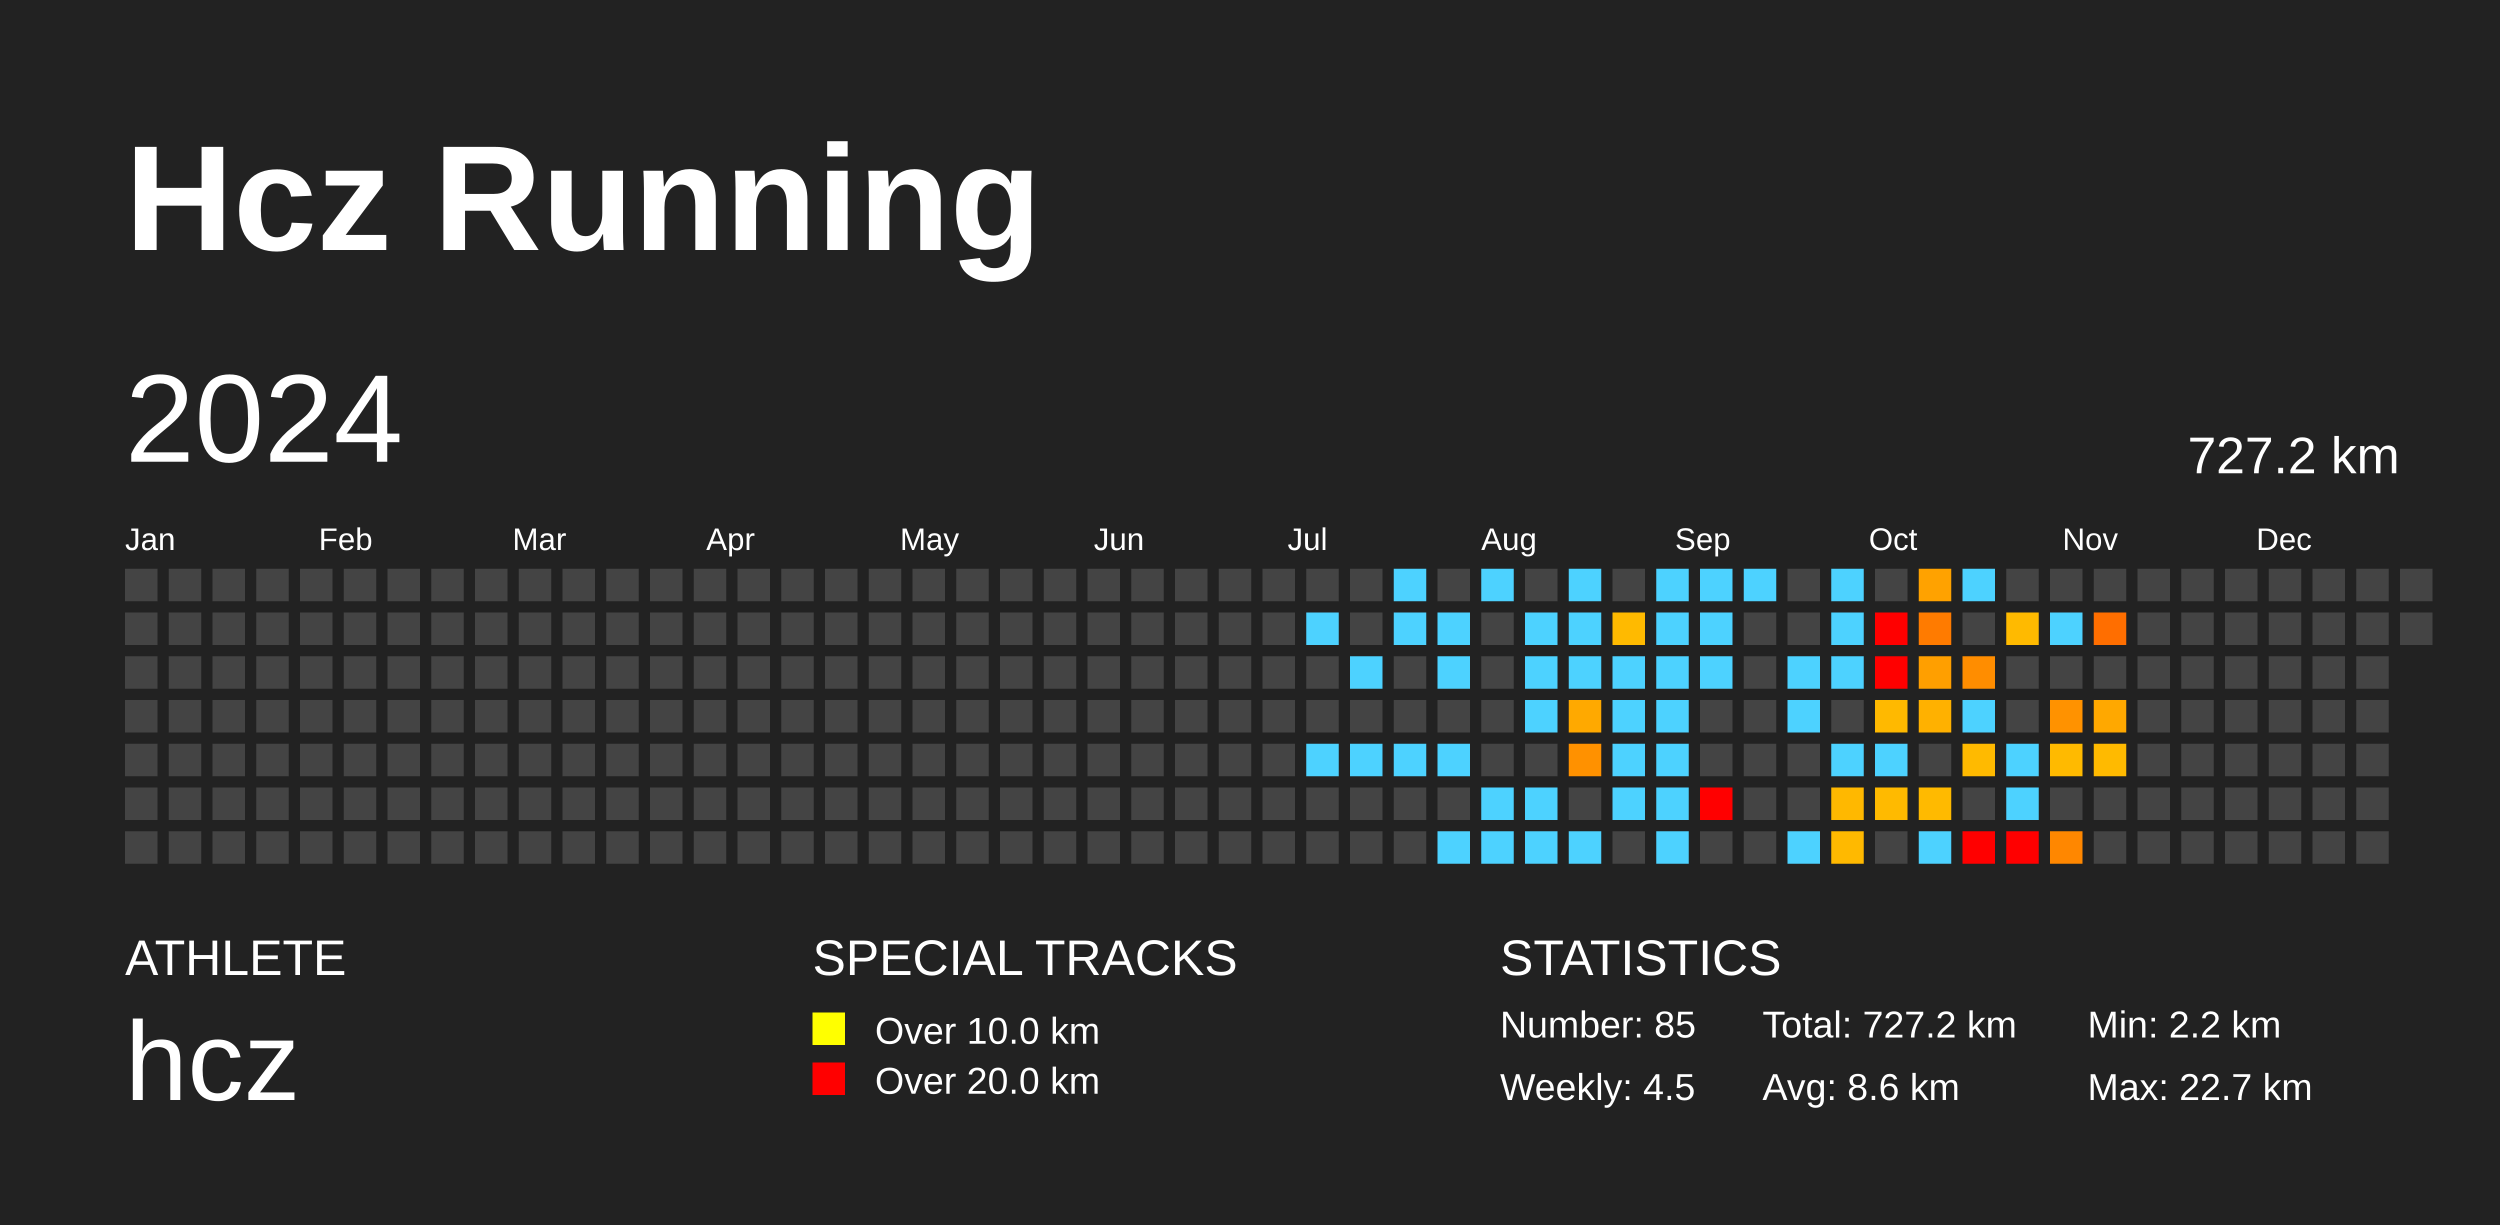
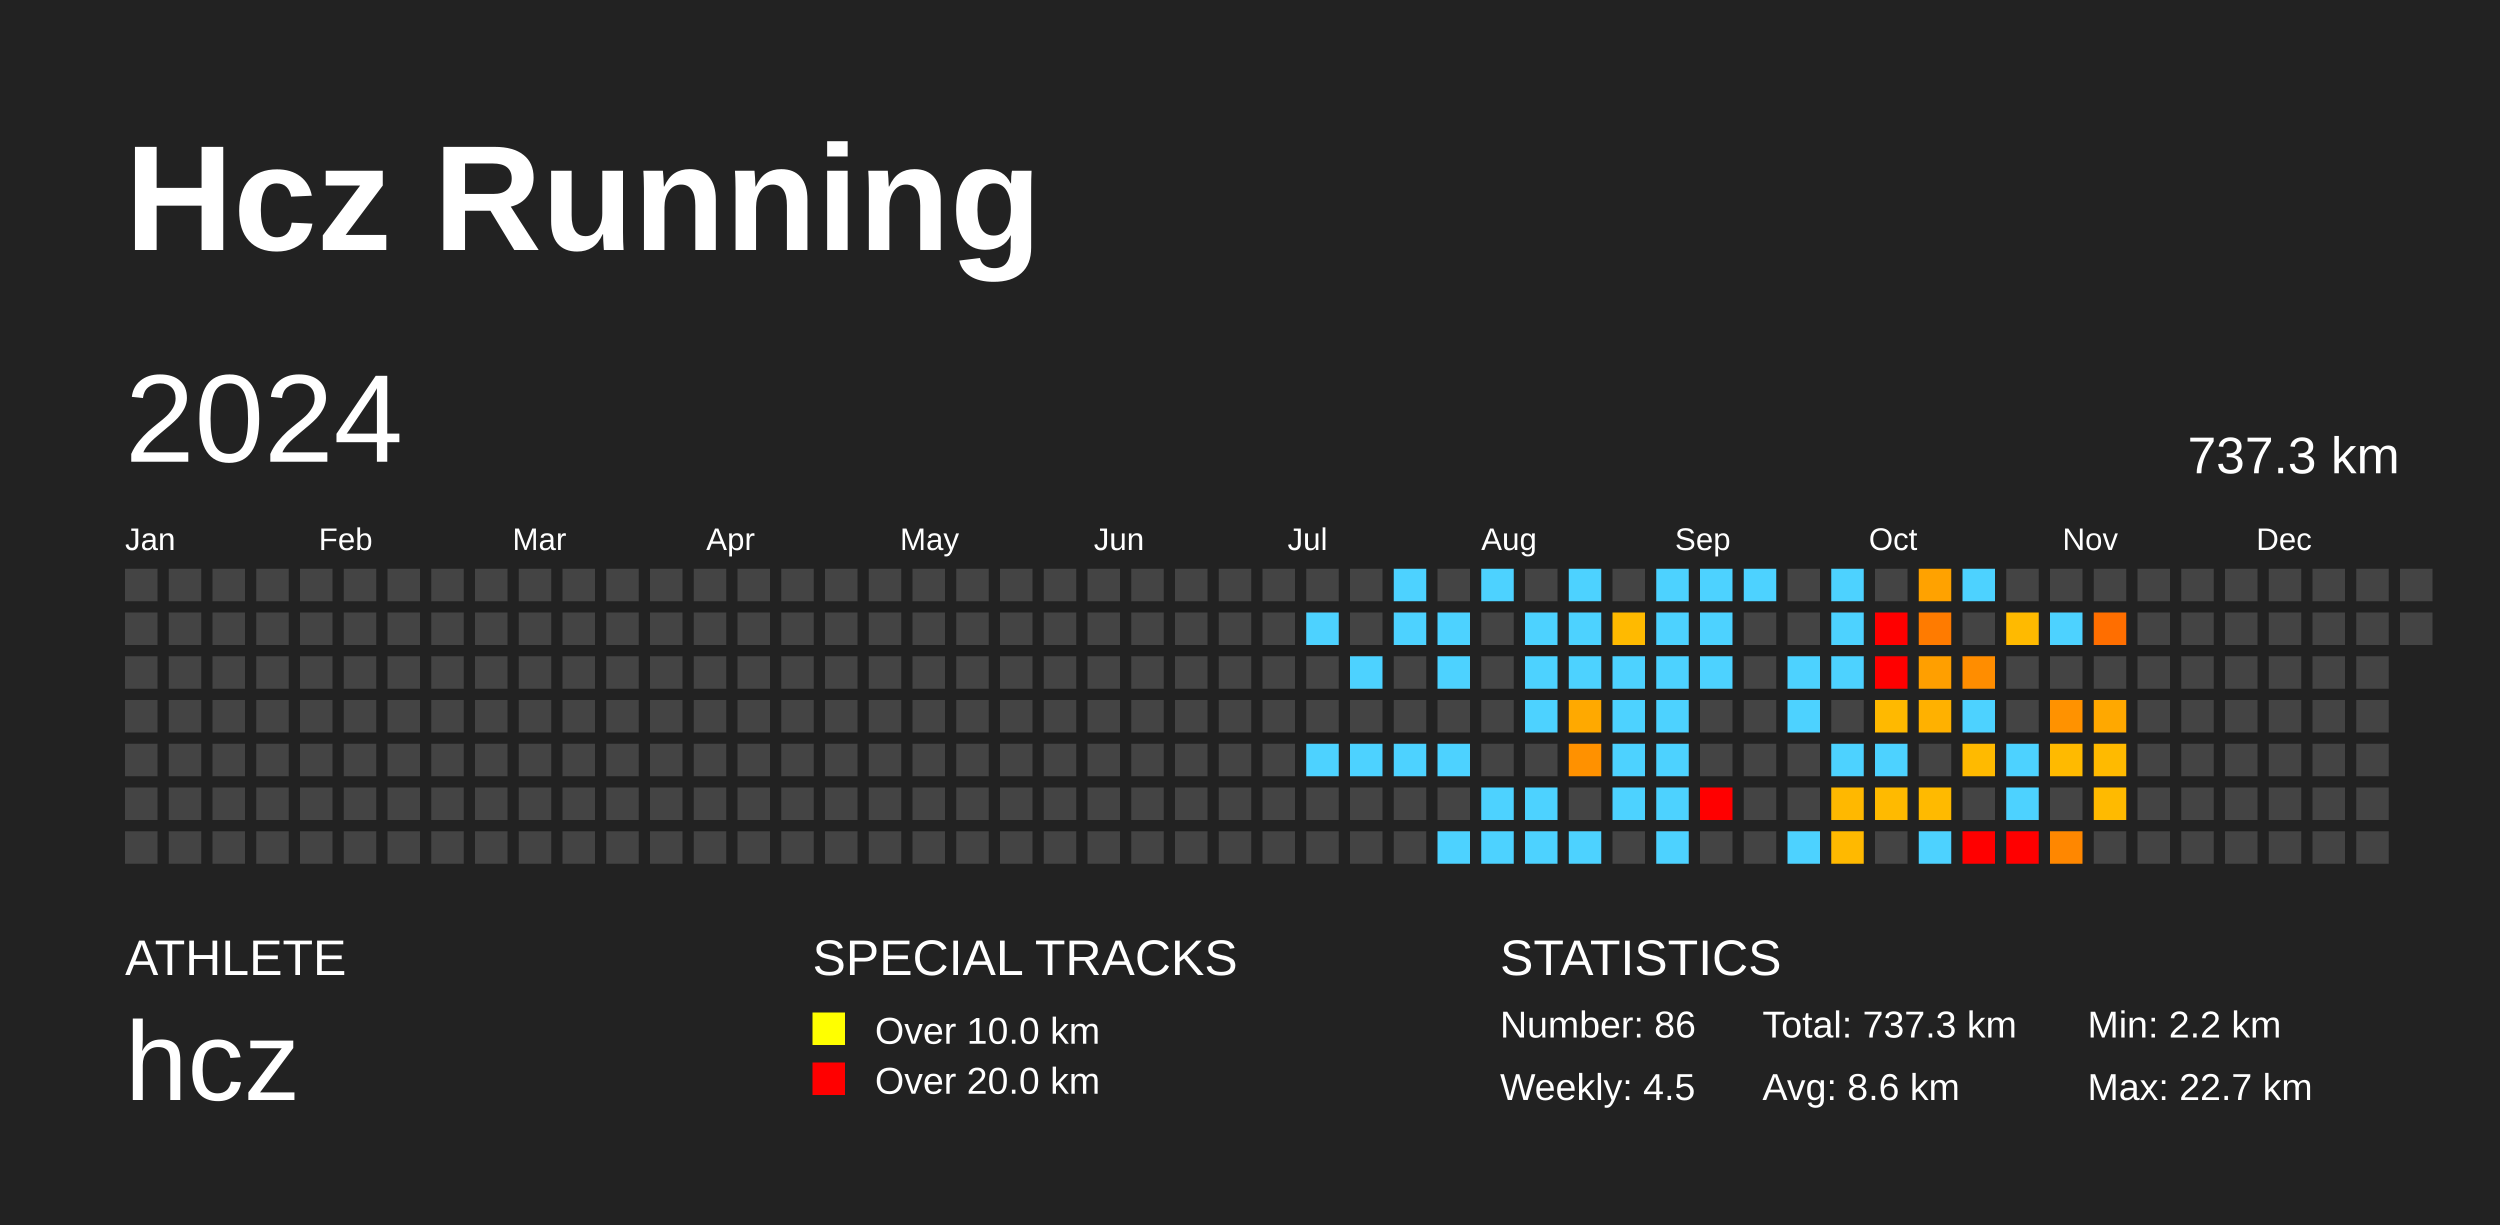
<svg xmlns="http://www.w3.org/2000/svg" baseProfile="full" height="98mm" version="1.1" viewBox="0,0,200,98" width="200mm">
  <defs />
  <rect fill="#222222" height="98" width="200" x="0" y="0" />
  <text fill="#FFFFFF" style="font-size:12px; font-family:Arial; font-weight:bold;" x="10" y="20">Hcz Running</text>
  <text fill="#FFFFFF" style="font-size:4px; font-family:Arial" x="10" y="78">ATHLETE</text>
  <text fill="#FFFFFF" style="font-size:9px; font-family:Arial" x="10" y="88">hcz</text>
  <text fill="#FFFFFF" style="font-size:4px; font-family:Arial" x="65" y="78">SPECIAL TRACKS</text>
  <rect fill="yellow" height="2.6" width="2.6" x="65" y="81" />
  <text fill="#FFFFFF" style="font-size:3px; font-family:Arial" x="70" y="83.5">Over 10.0 km</text>
  <rect fill="red" height="2.6" width="2.6" x="65" y="85" />
  <text fill="#FFFFFF" style="font-size:3px; font-family:Arial" x="70" y="87.5">Over 20.0 km</text>
  <text fill="#FFFFFF" style="font-size:4px; font-family:Arial" x="120" y="78">STATISTICS</text>
-   <text fill="#FFFFFF" style="font-size:3px; font-family:Arial" x="120" y="83">Number: 85</text>
+   <text fill="#FFFFFF" style="font-size:3px; font-family:Arial" x="120" y="83">Number: 86</text>
  <text fill="#FFFFFF" style="font-size:3px; font-family:Arial" x="120" y="88">Weekly: 4.5</text>
-   <text fill="#FFFFFF" style="font-size:3px; font-family:Arial" x="141" y="83">Total: 727.2 km</text>
+   <text fill="#FFFFFF" style="font-size:3px; font-family:Arial" x="141" y="83">Total: 737.3 km</text>
  <text fill="#FFFFFF" style="font-size:3px; font-family:Arial" x="141" y="88">Avg: 8.6 km</text>
  <text fill="#FFFFFF" style="font-size:3px; font-family:Arial" x="167" y="83">Min: 2.2 km</text>
  <text fill="#FFFFFF" style="font-size:3px; font-family:Arial" x="167" y="88">Max: 22.7 km</text>
  <text dominant-baseline="hanging" fill="#FFFFFF" style="font-size:10.0px; font-family:Arial;" x="10" y="30">2024</text>
-   <text dominant-baseline="hanging" fill="#FFFFFF" style="font-size:4.125px; font-family:Arial;" x="175" y="35">727.2 km</text>
+   <text dominant-baseline="hanging" fill="#FFFFFF" style="font-size:4.125px; font-family:Arial;" x="175" y="35">737.3 km</text>
  <text fill="#FFFFFF" style="font-size:2.5px; font-family:Arial" x="10.0" y="44">Jan</text>
  <text fill="#FFFFFF" style="font-size:2.5px; font-family:Arial" x="25.5" y="44">Feb</text>
  <text fill="#FFFFFF" style="font-size:2.5px; font-family:Arial" x="41.0" y="44">Mar</text>
  <text fill="#FFFFFF" style="font-size:2.5px; font-family:Arial" x="56.5" y="44">Apr</text>
  <text fill="#FFFFFF" style="font-size:2.5px; font-family:Arial" x="72.0" y="44">May</text>
  <text fill="#FFFFFF" style="font-size:2.5px; font-family:Arial" x="87.5" y="44">Jun</text>
  <text fill="#FFFFFF" style="font-size:2.5px; font-family:Arial" x="103.0" y="44">Jul</text>
  <text fill="#FFFFFF" style="font-size:2.5px; font-family:Arial" x="118.5" y="44">Aug</text>
  <text fill="#FFFFFF" style="font-size:2.5px; font-family:Arial" x="134.0" y="44">Sep</text>
  <text fill="#FFFFFF" style="font-size:2.5px; font-family:Arial" x="149.5" y="44">Oct</text>
  <text fill="#FFFFFF" style="font-size:2.5px; font-family:Arial" x="165.0" y="44">Nov</text>
  <text fill="#FFFFFF" style="font-size:2.5px; font-family:Arial" x="180.5" y="44">Dec</text>
  <rect fill="#444444" height="2.6" width="2.6" x="10.0" y="45.5" />
  <rect fill="#444444" height="2.6" width="2.6" x="10.0" y="49.0" />
  <rect fill="#444444" height="2.6" width="2.6" x="10.0" y="52.5" />
  <rect fill="#444444" height="2.6" width="2.6" x="10.0" y="56.0" />
  <rect fill="#444444" height="2.6" width="2.6" x="10.0" y="59.5" />
  <rect fill="#444444" height="2.6" width="2.6" x="10.0" y="63.0" />
  <rect fill="#444444" height="2.6" width="2.6" x="10.0" y="66.5" />
  <rect fill="#444444" height="2.6" width="2.6" x="13.5" y="45.5" />
  <rect fill="#444444" height="2.6" width="2.6" x="13.5" y="49.0" />
  <rect fill="#444444" height="2.6" width="2.6" x="13.5" y="52.5" />
  <rect fill="#444444" height="2.6" width="2.6" x="13.5" y="56.0" />
  <rect fill="#444444" height="2.6" width="2.6" x="13.5" y="59.5" />
  <rect fill="#444444" height="2.6" width="2.6" x="13.5" y="63.0" />
  <rect fill="#444444" height="2.6" width="2.6" x="13.5" y="66.5" />
  <rect fill="#444444" height="2.6" width="2.6" x="17.0" y="45.5" />
  <rect fill="#444444" height="2.6" width="2.6" x="17.0" y="49.0" />
  <rect fill="#444444" height="2.6" width="2.6" x="17.0" y="52.5" />
  <rect fill="#444444" height="2.6" width="2.6" x="17.0" y="56.0" />
  <rect fill="#444444" height="2.6" width="2.6" x="17.0" y="59.5" />
  <rect fill="#444444" height="2.6" width="2.6" x="17.0" y="63.0" />
  <rect fill="#444444" height="2.6" width="2.6" x="17.0" y="66.5" />
  <rect fill="#444444" height="2.6" width="2.6" x="20.5" y="45.5" />
  <rect fill="#444444" height="2.6" width="2.6" x="20.5" y="49.0" />
  <rect fill="#444444" height="2.6" width="2.6" x="20.5" y="52.5" />
  <rect fill="#444444" height="2.6" width="2.6" x="20.5" y="56.0" />
  <rect fill="#444444" height="2.6" width="2.6" x="20.5" y="59.5" />
  <rect fill="#444444" height="2.6" width="2.6" x="20.5" y="63.0" />
  <rect fill="#444444" height="2.6" width="2.6" x="20.5" y="66.5" />
  <rect fill="#444444" height="2.6" width="2.6" x="24.0" y="45.5" />
  <rect fill="#444444" height="2.6" width="2.6" x="24.0" y="49.0" />
  <rect fill="#444444" height="2.6" width="2.6" x="24.0" y="52.5" />
  <rect fill="#444444" height="2.6" width="2.6" x="24.0" y="56.0" />
  <rect fill="#444444" height="2.6" width="2.6" x="24.0" y="59.5" />
  <rect fill="#444444" height="2.6" width="2.6" x="24.0" y="63.0" />
  <rect fill="#444444" height="2.6" width="2.6" x="24.0" y="66.5" />
  <rect fill="#444444" height="2.6" width="2.6" x="27.5" y="45.5" />
  <rect fill="#444444" height="2.6" width="2.6" x="27.5" y="49.0" />
  <rect fill="#444444" height="2.6" width="2.6" x="27.5" y="52.5" />
  <rect fill="#444444" height="2.6" width="2.6" x="27.5" y="56.0" />
  <rect fill="#444444" height="2.6" width="2.6" x="27.5" y="59.5" />
  <rect fill="#444444" height="2.6" width="2.6" x="27.5" y="63.0" />
  <rect fill="#444444" height="2.6" width="2.6" x="27.5" y="66.5" />
  <rect fill="#444444" height="2.6" width="2.6" x="31.0" y="45.5" />
  <rect fill="#444444" height="2.6" width="2.6" x="31.0" y="49.0" />
  <rect fill="#444444" height="2.6" width="2.6" x="31.0" y="52.5" />
  <rect fill="#444444" height="2.6" width="2.6" x="31.0" y="56.0" />
  <rect fill="#444444" height="2.6" width="2.6" x="31.0" y="59.5" />
  <rect fill="#444444" height="2.6" width="2.6" x="31.0" y="63.0" />
  <rect fill="#444444" height="2.6" width="2.6" x="31.0" y="66.5" />
  <rect fill="#444444" height="2.6" width="2.6" x="34.5" y="45.5" />
  <rect fill="#444444" height="2.6" width="2.6" x="34.5" y="49.0" />
  <rect fill="#444444" height="2.6" width="2.6" x="34.5" y="52.5" />
  <rect fill="#444444" height="2.6" width="2.6" x="34.5" y="56.0" />
  <rect fill="#444444" height="2.6" width="2.6" x="34.5" y="59.5" />
  <rect fill="#444444" height="2.6" width="2.6" x="34.5" y="63.0" />
  <rect fill="#444444" height="2.6" width="2.6" x="34.5" y="66.5" />
  <rect fill="#444444" height="2.6" width="2.6" x="38.0" y="45.5" />
  <rect fill="#444444" height="2.6" width="2.6" x="38.0" y="49.0" />
  <rect fill="#444444" height="2.6" width="2.6" x="38.0" y="52.5" />
  <rect fill="#444444" height="2.6" width="2.6" x="38.0" y="56.0" />
  <rect fill="#444444" height="2.6" width="2.6" x="38.0" y="59.5" />
  <rect fill="#444444" height="2.6" width="2.6" x="38.0" y="63.0" />
  <rect fill="#444444" height="2.6" width="2.6" x="38.0" y="66.5" />
  <rect fill="#444444" height="2.6" width="2.6" x="41.5" y="45.5" />
  <rect fill="#444444" height="2.6" width="2.6" x="41.5" y="49.0" />
  <rect fill="#444444" height="2.6" width="2.6" x="41.5" y="52.5" />
  <rect fill="#444444" height="2.6" width="2.6" x="41.5" y="56.0" />
  <rect fill="#444444" height="2.6" width="2.6" x="41.5" y="59.5" />
  <rect fill="#444444" height="2.6" width="2.6" x="41.5" y="63.0" />
  <rect fill="#444444" height="2.6" width="2.6" x="41.5" y="66.5" />
  <rect fill="#444444" height="2.6" width="2.6" x="45.0" y="45.5" />
  <rect fill="#444444" height="2.6" width="2.6" x="45.0" y="49.0" />
  <rect fill="#444444" height="2.6" width="2.6" x="45.0" y="52.5" />
  <rect fill="#444444" height="2.6" width="2.6" x="45.0" y="56.0" />
  <rect fill="#444444" height="2.6" width="2.6" x="45.0" y="59.5" />
  <rect fill="#444444" height="2.6" width="2.6" x="45.0" y="63.0" />
  <rect fill="#444444" height="2.6" width="2.6" x="45.0" y="66.5" />
  <rect fill="#444444" height="2.6" width="2.6" x="48.5" y="45.5" />
  <rect fill="#444444" height="2.6" width="2.6" x="48.5" y="49.0" />
  <rect fill="#444444" height="2.6" width="2.6" x="48.5" y="52.5" />
  <rect fill="#444444" height="2.6" width="2.6" x="48.5" y="56.0" />
  <rect fill="#444444" height="2.6" width="2.6" x="48.5" y="59.5" />
  <rect fill="#444444" height="2.6" width="2.6" x="48.5" y="63.0" />
  <rect fill="#444444" height="2.6" width="2.6" x="48.5" y="66.5" />
  <rect fill="#444444" height="2.6" width="2.6" x="52.0" y="45.5" />
  <rect fill="#444444" height="2.6" width="2.6" x="52.0" y="49.0" />
  <rect fill="#444444" height="2.6" width="2.6" x="52.0" y="52.5" />
  <rect fill="#444444" height="2.6" width="2.6" x="52.0" y="56.0" />
  <rect fill="#444444" height="2.6" width="2.6" x="52.0" y="59.5" />
  <rect fill="#444444" height="2.6" width="2.6" x="52.0" y="63.0" />
  <rect fill="#444444" height="2.6" width="2.6" x="52.0" y="66.5" />
  <rect fill="#444444" height="2.6" width="2.6" x="55.5" y="45.5" />
  <rect fill="#444444" height="2.6" width="2.6" x="55.5" y="49.0" />
  <rect fill="#444444" height="2.6" width="2.6" x="55.5" y="52.5" />
  <rect fill="#444444" height="2.6" width="2.6" x="55.5" y="56.0" />
  <rect fill="#444444" height="2.6" width="2.6" x="55.5" y="59.5" />
  <rect fill="#444444" height="2.6" width="2.6" x="55.5" y="63.0" />
  <rect fill="#444444" height="2.6" width="2.6" x="55.5" y="66.5" />
  <rect fill="#444444" height="2.6" width="2.6" x="59.0" y="45.5" />
  <rect fill="#444444" height="2.6" width="2.6" x="59.0" y="49.0" />
  <rect fill="#444444" height="2.6" width="2.6" x="59.0" y="52.5" />
  <rect fill="#444444" height="2.6" width="2.6" x="59.0" y="56.0" />
  <rect fill="#444444" height="2.6" width="2.6" x="59.0" y="59.5" />
  <rect fill="#444444" height="2.6" width="2.6" x="59.0" y="63.0" />
  <rect fill="#444444" height="2.6" width="2.6" x="59.0" y="66.5" />
  <rect fill="#444444" height="2.6" width="2.6" x="62.5" y="45.5" />
  <rect fill="#444444" height="2.6" width="2.6" x="62.5" y="49.0" />
  <rect fill="#444444" height="2.6" width="2.6" x="62.5" y="52.5" />
  <rect fill="#444444" height="2.6" width="2.6" x="62.5" y="56.0" />
  <rect fill="#444444" height="2.6" width="2.6" x="62.5" y="59.5" />
  <rect fill="#444444" height="2.6" width="2.6" x="62.5" y="63.0" />
  <rect fill="#444444" height="2.6" width="2.6" x="62.5" y="66.5" />
  <rect fill="#444444" height="2.6" width="2.6" x="66.0" y="45.5" />
  <rect fill="#444444" height="2.6" width="2.6" x="66.0" y="49.0" />
  <rect fill="#444444" height="2.6" width="2.6" x="66.0" y="52.5" />
  <rect fill="#444444" height="2.6" width="2.6" x="66.0" y="56.0" />
  <rect fill="#444444" height="2.6" width="2.6" x="66.0" y="59.5" />
  <rect fill="#444444" height="2.6" width="2.6" x="66.0" y="63.0" />
  <rect fill="#444444" height="2.6" width="2.6" x="66.0" y="66.5" />
  <rect fill="#444444" height="2.6" width="2.6" x="69.5" y="45.5" />
  <rect fill="#444444" height="2.6" width="2.6" x="69.5" y="49.0" />
  <rect fill="#444444" height="2.6" width="2.6" x="69.5" y="52.5" />
  <rect fill="#444444" height="2.6" width="2.6" x="69.5" y="56.0" />
  <rect fill="#444444" height="2.6" width="2.6" x="69.5" y="59.5" />
  <rect fill="#444444" height="2.6" width="2.6" x="69.5" y="63.0" />
  <rect fill="#444444" height="2.6" width="2.6" x="69.5" y="66.5" />
  <rect fill="#444444" height="2.6" width="2.6" x="73.0" y="45.5" />
  <rect fill="#444444" height="2.6" width="2.6" x="73.0" y="49.0" />
  <rect fill="#444444" height="2.6" width="2.6" x="73.0" y="52.5" />
  <rect fill="#444444" height="2.6" width="2.6" x="73.0" y="56.0" />
  <rect fill="#444444" height="2.6" width="2.6" x="73.0" y="59.5" />
  <rect fill="#444444" height="2.6" width="2.6" x="73.0" y="63.0" />
  <rect fill="#444444" height="2.6" width="2.6" x="73.0" y="66.5" />
  <rect fill="#444444" height="2.6" width="2.6" x="76.5" y="45.5" />
  <rect fill="#444444" height="2.6" width="2.6" x="76.5" y="49.0" />
  <rect fill="#444444" height="2.6" width="2.6" x="76.5" y="52.5" />
  <rect fill="#444444" height="2.6" width="2.6" x="76.5" y="56.0" />
  <rect fill="#444444" height="2.6" width="2.6" x="76.5" y="59.5" />
  <rect fill="#444444" height="2.6" width="2.6" x="76.5" y="63.0" />
  <rect fill="#444444" height="2.6" width="2.6" x="76.5" y="66.5" />
  <rect fill="#444444" height="2.6" width="2.6" x="80.0" y="45.5" />
  <rect fill="#444444" height="2.6" width="2.6" x="80.0" y="49.0" />
  <rect fill="#444444" height="2.6" width="2.6" x="80.0" y="52.5" />
  <rect fill="#444444" height="2.6" width="2.6" x="80.0" y="56.0" />
  <rect fill="#444444" height="2.6" width="2.6" x="80.0" y="59.5" />
  <rect fill="#444444" height="2.6" width="2.6" x="80.0" y="63.0" />
  <rect fill="#444444" height="2.6" width="2.6" x="80.0" y="66.5" />
  <rect fill="#444444" height="2.6" width="2.6" x="83.5" y="45.5" />
  <rect fill="#444444" height="2.6" width="2.6" x="83.5" y="49.0" />
  <rect fill="#444444" height="2.6" width="2.6" x="83.5" y="52.5" />
  <rect fill="#444444" height="2.6" width="2.6" x="83.5" y="56.0" />
  <rect fill="#444444" height="2.6" width="2.6" x="83.5" y="59.5" />
  <rect fill="#444444" height="2.6" width="2.6" x="83.5" y="63.0" />
  <rect fill="#444444" height="2.6" width="2.6" x="83.5" y="66.5" />
  <rect fill="#444444" height="2.6" width="2.6" x="87.0" y="45.5" />
  <rect fill="#444444" height="2.6" width="2.6" x="87.0" y="49.0" />
  <rect fill="#444444" height="2.6" width="2.6" x="87.0" y="52.5" />
  <rect fill="#444444" height="2.6" width="2.6" x="87.0" y="56.0" />
  <rect fill="#444444" height="2.6" width="2.6" x="87.0" y="59.5" />
  <rect fill="#444444" height="2.6" width="2.6" x="87.0" y="63.0" />
  <rect fill="#444444" height="2.6" width="2.6" x="87.0" y="66.5" />
  <rect fill="#444444" height="2.6" width="2.6" x="90.5" y="45.5" />
  <rect fill="#444444" height="2.6" width="2.6" x="90.5" y="49.0" />
  <rect fill="#444444" height="2.6" width="2.6" x="90.5" y="52.5" />
  <rect fill="#444444" height="2.6" width="2.6" x="90.5" y="56.0" />
  <rect fill="#444444" height="2.6" width="2.6" x="90.5" y="59.5" />
  <rect fill="#444444" height="2.6" width="2.6" x="90.5" y="63.0" />
  <rect fill="#444444" height="2.6" width="2.6" x="90.5" y="66.5" />
  <rect fill="#444444" height="2.6" width="2.6" x="94.0" y="45.5" />
  <rect fill="#444444" height="2.6" width="2.6" x="94.0" y="49.0" />
  <rect fill="#444444" height="2.6" width="2.6" x="94.0" y="52.5" />
  <rect fill="#444444" height="2.6" width="2.6" x="94.0" y="56.0" />
  <rect fill="#444444" height="2.6" width="2.6" x="94.0" y="59.5" />
  <rect fill="#444444" height="2.6" width="2.6" x="94.0" y="63.0" />
  <rect fill="#444444" height="2.6" width="2.6" x="94.0" y="66.5" />
  <rect fill="#444444" height="2.6" width="2.6" x="97.5" y="45.5" />
  <rect fill="#444444" height="2.6" width="2.6" x="97.5" y="49.0" />
  <rect fill="#444444" height="2.6" width="2.6" x="97.5" y="52.5" />
  <rect fill="#444444" height="2.6" width="2.6" x="97.5" y="56.0" />
  <rect fill="#444444" height="2.6" width="2.6" x="97.5" y="59.5" />
  <rect fill="#444444" height="2.6" width="2.6" x="97.5" y="63.0" />
  <rect fill="#444444" height="2.6" width="2.6" x="97.5" y="66.5" />
  <rect fill="#444444" height="2.6" width="2.6" x="101.0" y="45.5" />
  <rect fill="#444444" height="2.6" width="2.6" x="101.0" y="49.0" />
  <rect fill="#444444" height="2.6" width="2.6" x="101.0" y="52.5" />
  <rect fill="#444444" height="2.6" width="2.6" x="101.0" y="56.0" />
  <rect fill="#444444" height="2.6" width="2.6" x="101.0" y="59.5" />
  <rect fill="#444444" height="2.6" width="2.6" x="101.0" y="63.0" />
  <rect fill="#444444" height="2.6" width="2.6" x="101.0" y="66.5" />
  <rect fill="#444444" height="2.6" width="2.6" x="104.5" y="45.5" />
  <rect fill="#4dd2ff" height="2.6" width="2.6" x="104.5" y="49.0" />
  <rect fill="#444444" height="2.6" width="2.6" x="104.5" y="52.5" />
  <rect fill="#444444" height="2.6" width="2.6" x="104.5" y="56.0" />
  <rect fill="#4dd2ff" height="2.6" width="2.6" x="104.5" y="59.5" />
  <rect fill="#444444" height="2.6" width="2.6" x="104.5" y="63.0" />
  <rect fill="#444444" height="2.6" width="2.6" x="104.5" y="66.5" />
  <rect fill="#444444" height="2.6" width="2.6" x="108.0" y="45.5" />
  <rect fill="#444444" height="2.6" width="2.6" x="108.0" y="49.0" />
  <rect fill="#4dd2ff" height="2.6" width="2.6" x="108.0" y="52.5" />
  <rect fill="#444444" height="2.6" width="2.6" x="108.0" y="56.0" />
  <rect fill="#4dd2ff" height="2.6" width="2.6" x="108.0" y="59.5" />
  <rect fill="#444444" height="2.6" width="2.6" x="108.0" y="63.0" />
  <rect fill="#444444" height="2.6" width="2.6" x="108.0" y="66.5" />
  <rect fill="#4dd2ff" height="2.6" width="2.6" x="111.5" y="45.5" />
  <rect fill="#4dd2ff" height="2.6" width="2.6" x="111.5" y="49.0" />
  <rect fill="#444444" height="2.6" width="2.6" x="111.5" y="52.5" />
  <rect fill="#444444" height="2.6" width="2.6" x="111.5" y="56.0" />
  <rect fill="#4dd2ff" height="2.6" width="2.6" x="111.5" y="59.5" />
  <rect fill="#444444" height="2.6" width="2.6" x="111.5" y="63.0" />
  <rect fill="#444444" height="2.6" width="2.6" x="111.5" y="66.5" />
  <rect fill="#444444" height="2.6" width="2.6" x="115.0" y="45.5" />
  <rect fill="#4dd2ff" height="2.6" width="2.6" x="115.0" y="49.0" />
  <rect fill="#4dd2ff" height="2.6" width="2.6" x="115.0" y="52.5" />
  <rect fill="#444444" height="2.6" width="2.6" x="115.0" y="56.0" />
  <rect fill="#4dd2ff" height="2.6" width="2.6" x="115.0" y="59.5" />
  <rect fill="#444444" height="2.6" width="2.6" x="115.0" y="63.0" />
  <rect fill="#4dd2ff" height="2.6" width="2.6" x="115.0" y="66.5" />
  <rect fill="#4dd2ff" height="2.6" width="2.6" x="118.5" y="45.5" />
  <rect fill="#444444" height="2.6" width="2.6" x="118.5" y="49.0" />
  <rect fill="#444444" height="2.6" width="2.6" x="118.5" y="52.5" />
  <rect fill="#444444" height="2.6" width="2.6" x="118.5" y="56.0" />
  <rect fill="#444444" height="2.6" width="2.6" x="118.5" y="59.5" />
  <rect fill="#4dd2ff" height="2.6" width="2.6" x="118.5" y="63.0" />
  <rect fill="#4dd2ff" height="2.6" width="2.6" x="118.5" y="66.5" />
  <rect fill="#444444" height="2.6" width="2.6" x="122.0" y="45.5" />
  <rect fill="#4dd2ff" height="2.6" width="2.6" x="122.0" y="49.0" />
  <rect fill="#4dd2ff" height="2.6" width="2.6" x="122.0" y="52.5" />
  <rect fill="#4dd2ff" height="2.6" width="2.6" x="122.0" y="56.0" />
  <rect fill="#444444" height="2.6" width="2.6" x="122.0" y="59.5" />
  <rect fill="#4dd2ff" height="2.6" width="2.6" x="122.0" y="63.0" />
  <rect fill="#4dd2ff" height="2.6" width="2.6" x="122.0" y="66.5" />
  <rect fill="#4dd2ff" height="2.6" width="2.6" x="125.5" y="45.5" />
  <rect fill="#4dd2ff" height="2.6" width="2.6" x="125.5" y="49.0" />
  <rect fill="#4dd2ff" height="2.6" width="2.6" x="125.5" y="52.5" />
  <rect fill="#ffa900" height="2.6" width="2.6" x="125.5" y="56.0" />
  <rect fill="#ff9100" height="2.6" width="2.6" x="125.5" y="59.5" />
  <rect fill="#444444" height="2.6" width="2.6" x="125.5" y="63.0" />
  <rect fill="#4dd2ff" height="2.6" width="2.6" x="125.5" y="66.5" />
  <rect fill="#444444" height="2.6" width="2.6" x="129.0" y="45.5" />
  <rect fill="#ffba00" height="2.6" width="2.6" x="129.0" y="49.0" />
  <rect fill="#4dd2ff" height="2.6" width="2.6" x="129.0" y="52.5" />
  <rect fill="#4dd2ff" height="2.6" width="2.6" x="129.0" y="56.0" />
  <rect fill="#4dd2ff" height="2.6" width="2.6" x="129.0" y="59.5" />
  <rect fill="#4dd2ff" height="2.6" width="2.6" x="129.0" y="63.0" />
  <rect fill="#444444" height="2.6" width="2.6" x="129.0" y="66.5" />
  <rect fill="#4dd2ff" height="2.6" width="2.6" x="132.5" y="45.5" />
  <rect fill="#4dd2ff" height="2.6" width="2.6" x="132.5" y="49.0" />
  <rect fill="#4dd2ff" height="2.6" width="2.6" x="132.5" y="52.5" />
  <rect fill="#4dd2ff" height="2.6" width="2.6" x="132.5" y="56.0" />
  <rect fill="#4dd2ff" height="2.6" width="2.6" x="132.5" y="59.5" />
  <rect fill="#4dd2ff" height="2.6" width="2.6" x="132.5" y="63.0" />
  <rect fill="#4dd2ff" height="2.6" width="2.6" x="132.5" y="66.5" />
  <rect fill="#4dd2ff" height="2.6" width="2.6" x="136.0" y="45.5" />
  <rect fill="#4dd2ff" height="2.6" width="2.6" x="136.0" y="49.0" />
  <rect fill="#4dd2ff" height="2.6" width="2.6" x="136.0" y="52.5" />
  <rect fill="#444444" height="2.6" width="2.6" x="136.0" y="56.0" />
  <rect fill="#444444" height="2.6" width="2.6" x="136.0" y="59.5" />
  <rect fill="red" height="2.6" width="2.6" x="136.0" y="63.0" />
  <rect fill="#444444" height="2.6" width="2.6" x="136.0" y="66.5" />
  <rect fill="#4dd2ff" height="2.6" width="2.6" x="139.5" y="45.5" />
  <rect fill="#444444" height="2.6" width="2.6" x="139.5" y="49.0" />
  <rect fill="#444444" height="2.6" width="2.6" x="139.5" y="52.5" />
  <rect fill="#444444" height="2.6" width="2.6" x="139.5" y="56.0" />
  <rect fill="#444444" height="2.6" width="2.6" x="139.5" y="59.5" />
  <rect fill="#444444" height="2.6" width="2.6" x="139.5" y="63.0" />
  <rect fill="#444444" height="2.6" width="2.6" x="139.5" y="66.5" />
  <rect fill="#444444" height="2.6" width="2.6" x="143.0" y="45.5" />
  <rect fill="#444444" height="2.6" width="2.6" x="143.0" y="49.0" />
  <rect fill="#4dd2ff" height="2.6" width="2.6" x="143.0" y="52.5" />
  <rect fill="#4dd2ff" height="2.6" width="2.6" x="143.0" y="56.0" />
  <rect fill="#444444" height="2.6" width="2.6" x="143.0" y="59.5" />
  <rect fill="#444444" height="2.6" width="2.6" x="143.0" y="63.0" />
  <rect fill="#4dd2ff" height="2.6" width="2.6" x="143.0" y="66.5" />
  <rect fill="#4dd2ff" height="2.6" width="2.6" x="146.5" y="45.5" />
  <rect fill="#4dd2ff" height="2.6" width="2.6" x="146.5" y="49.0" />
  <rect fill="#4dd2ff" height="2.6" width="2.6" x="146.5" y="52.5" />
  <rect fill="#444444" height="2.6" width="2.6" x="146.5" y="56.0" />
  <rect fill="#4dd2ff" height="2.6" width="2.6" x="146.5" y="59.5" />
  <rect fill="#ffb800" height="2.6" width="2.6" x="146.5" y="63.0" />
  <rect fill="#ffb900" height="2.6" width="2.6" x="146.5" y="66.5" />
  <rect fill="#444444" height="2.6" width="2.6" x="150.0" y="45.5" />
  <rect fill="red" height="2.6" width="2.6" x="150.0" y="49.0" />
  <rect fill="red" height="2.6" width="2.6" x="150.0" y="52.5" />
  <rect fill="#ffb900" height="2.6" width="2.6" x="150.0" y="56.0" />
  <rect fill="#4dd2ff" height="2.6" width="2.6" x="150.0" y="59.5" />
  <rect fill="#ffba00" height="2.6" width="2.6" x="150.0" y="63.0" />
  <rect fill="#444444" height="2.6" width="2.6" x="150.0" y="66.5" />
  <rect fill="#ffa200" height="2.6" width="2.6" x="153.5" y="45.5" />
  <rect fill="#ff7b00" height="2.6" width="2.6" x="153.5" y="49.0" />
  <rect fill="#ff9f00" height="2.6" width="2.6" x="153.5" y="52.5" />
  <rect fill="#ffb100" height="2.6" width="2.6" x="153.5" y="56.0" />
  <rect fill="#444444" height="2.6" width="2.6" x="153.5" y="59.5" />
  <rect fill="#ffba00" height="2.6" width="2.6" x="153.5" y="63.0" />
  <rect fill="#4dd2ff" height="2.6" width="2.6" x="153.5" y="66.5" />
  <rect fill="#4dd2ff" height="2.6" width="2.6" x="157.0" y="45.5" />
  <rect fill="#444444" height="2.6" width="2.6" x="157.0" y="49.0" />
  <rect fill="#ff8d00" height="2.6" width="2.6" x="157.0" y="52.5" />
  <rect fill="#4dd2ff" height="2.6" width="2.6" x="157.0" y="56.0" />
  <rect fill="#ffba00" height="2.6" width="2.6" x="157.0" y="59.5" />
  <rect fill="#444444" height="2.6" width="2.6" x="157.0" y="63.0" />
  <rect fill="red" height="2.6" width="2.6" x="157.0" y="66.5" />
  <rect fill="#444444" height="2.6" width="2.6" x="160.5" y="45.5" />
  <rect fill="#ffba00" height="2.6" width="2.6" x="160.5" y="49.0" />
  <rect fill="#444444" height="2.6" width="2.6" x="160.5" y="52.5" />
  <rect fill="#444444" height="2.6" width="2.6" x="160.5" y="56.0" />
  <rect fill="#4dd2ff" height="2.6" width="2.6" x="160.5" y="59.5" />
  <rect fill="#4dd2ff" height="2.6" width="2.6" x="160.5" y="63.0" />
  <rect fill="red" height="2.6" width="2.6" x="160.5" y="66.5" />
  <rect fill="#444444" height="2.6" width="2.6" x="164.0" y="45.5" />
  <rect fill="#4dd2ff" height="2.6" width="2.6" x="164.0" y="49.0" />
  <rect fill="#444444" height="2.6" width="2.6" x="164.0" y="52.5" />
  <rect fill="#ff9200" height="2.6" width="2.6" x="164.0" y="56.0" />
  <rect fill="#ffba00" height="2.6" width="2.6" x="164.0" y="59.5" />
  <rect fill="#444444" height="2.6" width="2.6" x="164.0" y="63.0" />
  <rect fill="#ff8700" height="2.6" width="2.6" x="164.0" y="66.5" />
  <rect fill="#444444" height="2.6" width="2.6" x="167.5" y="45.5" />
  <rect fill="#ff6e00" height="2.6" width="2.6" x="167.5" y="49.0" />
  <rect fill="#444444" height="2.6" width="2.6" x="167.5" y="52.5" />
  <rect fill="#ffa800" height="2.6" width="2.6" x="167.5" y="56.0" />
  <rect fill="#ffba00" height="2.6" width="2.6" x="167.5" y="59.5" />
-   <rect fill="#444444" height="2.6" width="2.6" x="167.5" y="63.0" />
+   <rect fill="#ffba00" height="2.6" width="2.6" x="167.5" y="63.0" />
  <rect fill="#444444" height="2.6" width="2.6" x="167.5" y="66.5" />
  <rect fill="#444444" height="2.6" width="2.6" x="171.0" y="45.5" />
  <rect fill="#444444" height="2.6" width="2.6" x="171.0" y="49.0" />
  <rect fill="#444444" height="2.6" width="2.6" x="171.0" y="52.5" />
  <rect fill="#444444" height="2.6" width="2.6" x="171.0" y="56.0" />
  <rect fill="#444444" height="2.6" width="2.6" x="171.0" y="59.5" />
  <rect fill="#444444" height="2.6" width="2.6" x="171.0" y="63.0" />
  <rect fill="#444444" height="2.6" width="2.6" x="171.0" y="66.5" />
  <rect fill="#444444" height="2.6" width="2.6" x="174.5" y="45.5" />
  <rect fill="#444444" height="2.6" width="2.6" x="174.5" y="49.0" />
  <rect fill="#444444" height="2.6" width="2.6" x="174.5" y="52.5" />
  <rect fill="#444444" height="2.6" width="2.6" x="174.5" y="56.0" />
  <rect fill="#444444" height="2.6" width="2.6" x="174.5" y="59.5" />
  <rect fill="#444444" height="2.6" width="2.6" x="174.5" y="63.0" />
  <rect fill="#444444" height="2.6" width="2.6" x="174.5" y="66.5" />
  <rect fill="#444444" height="2.6" width="2.6" x="178.0" y="45.5" />
  <rect fill="#444444" height="2.6" width="2.6" x="178.0" y="49.0" />
  <rect fill="#444444" height="2.6" width="2.6" x="178.0" y="52.5" />
  <rect fill="#444444" height="2.6" width="2.6" x="178.0" y="56.0" />
  <rect fill="#444444" height="2.6" width="2.6" x="178.0" y="59.5" />
  <rect fill="#444444" height="2.6" width="2.6" x="178.0" y="63.0" />
  <rect fill="#444444" height="2.6" width="2.6" x="178.0" y="66.5" />
  <rect fill="#444444" height="2.6" width="2.6" x="181.5" y="45.5" />
  <rect fill="#444444" height="2.6" width="2.6" x="181.5" y="49.0" />
  <rect fill="#444444" height="2.6" width="2.6" x="181.5" y="52.5" />
  <rect fill="#444444" height="2.6" width="2.6" x="181.5" y="56.0" />
  <rect fill="#444444" height="2.6" width="2.6" x="181.5" y="59.5" />
  <rect fill="#444444" height="2.6" width="2.6" x="181.5" y="63.0" />
  <rect fill="#444444" height="2.6" width="2.6" x="181.5" y="66.5" />
  <rect fill="#444444" height="2.6" width="2.6" x="185.0" y="45.5" />
  <rect fill="#444444" height="2.6" width="2.6" x="185.0" y="49.0" />
  <rect fill="#444444" height="2.6" width="2.6" x="185.0" y="52.5" />
  <rect fill="#444444" height="2.6" width="2.6" x="185.0" y="56.0" />
  <rect fill="#444444" height="2.6" width="2.6" x="185.0" y="59.5" />
  <rect fill="#444444" height="2.6" width="2.6" x="185.0" y="63.0" />
  <rect fill="#444444" height="2.6" width="2.6" x="185.0" y="66.5" />
  <rect fill="#444444" height="2.6" width="2.6" x="188.5" y="45.5" />
  <rect fill="#444444" height="2.6" width="2.6" x="188.5" y="49.0" />
  <rect fill="#444444" height="2.6" width="2.6" x="188.5" y="52.5" />
  <rect fill="#444444" height="2.6" width="2.6" x="188.5" y="56.0" />
  <rect fill="#444444" height="2.6" width="2.6" x="188.5" y="59.5" />
  <rect fill="#444444" height="2.6" width="2.6" x="188.5" y="63.0" />
  <rect fill="#444444" height="2.6" width="2.6" x="188.5" y="66.5" />
  <rect fill="#444444" height="2.6" width="2.6" x="192.0" y="45.5" />
  <rect fill="#444444" height="2.6" width="2.6" x="192.0" y="49.0" />
</svg>
